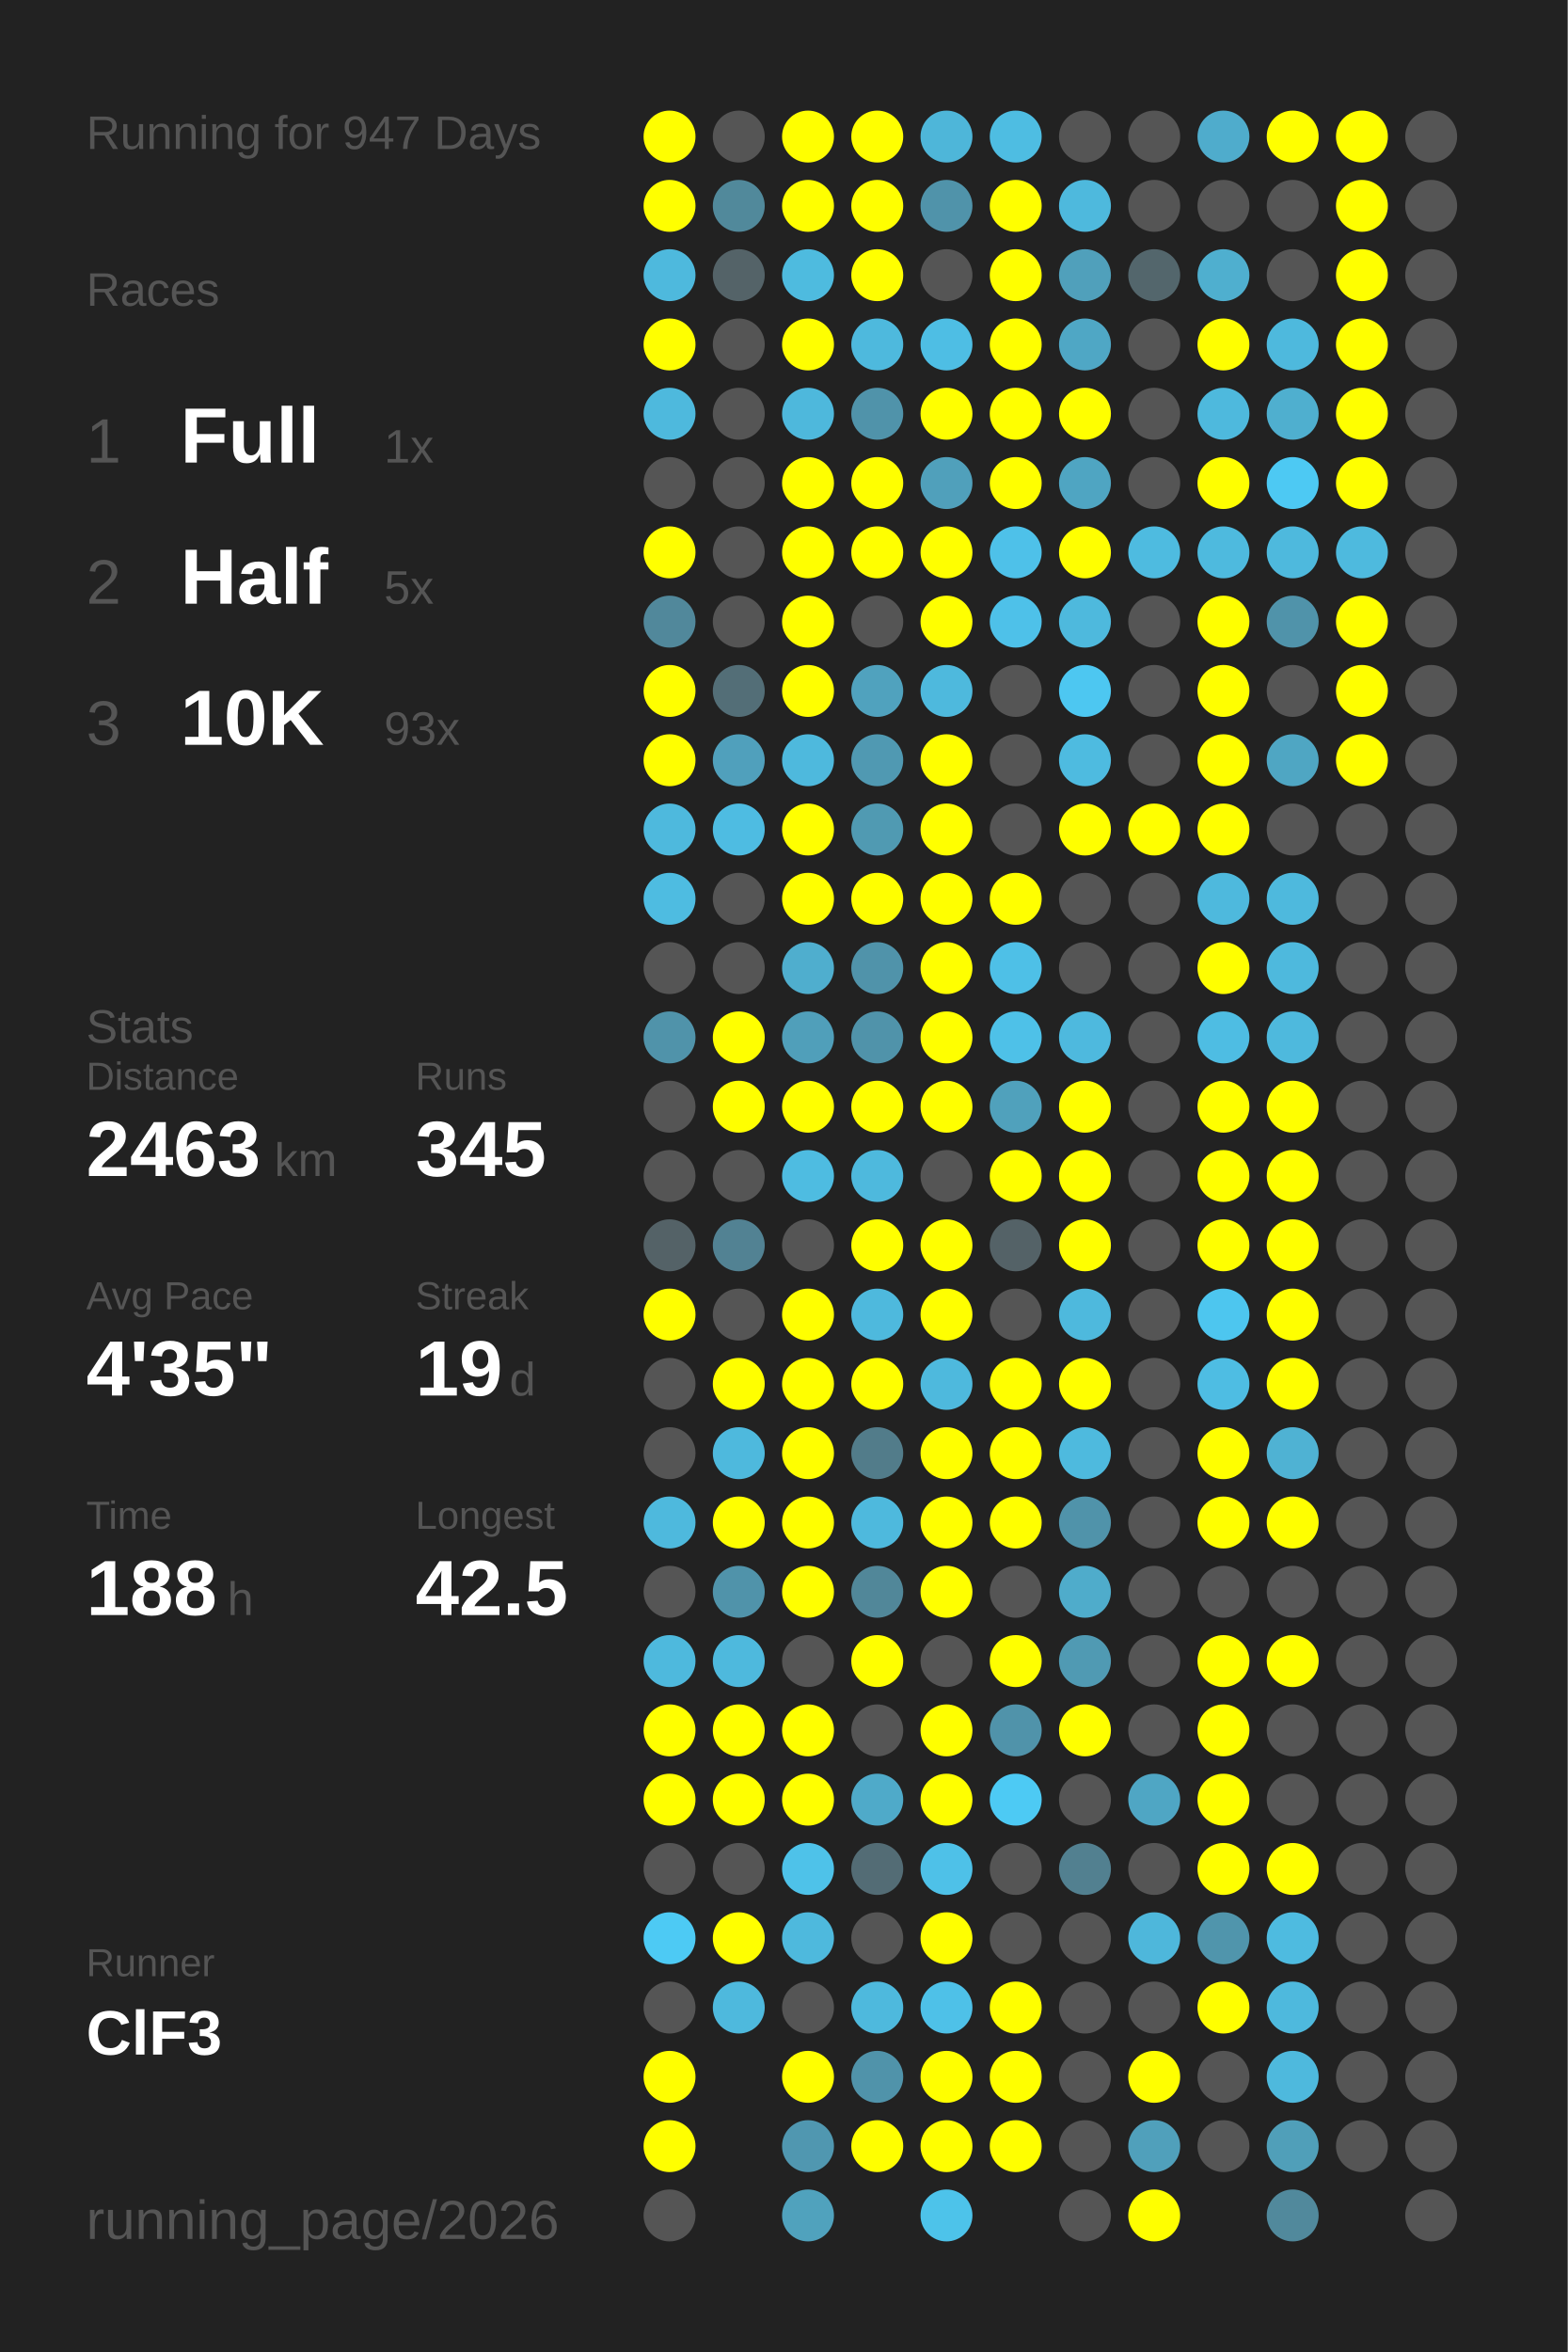
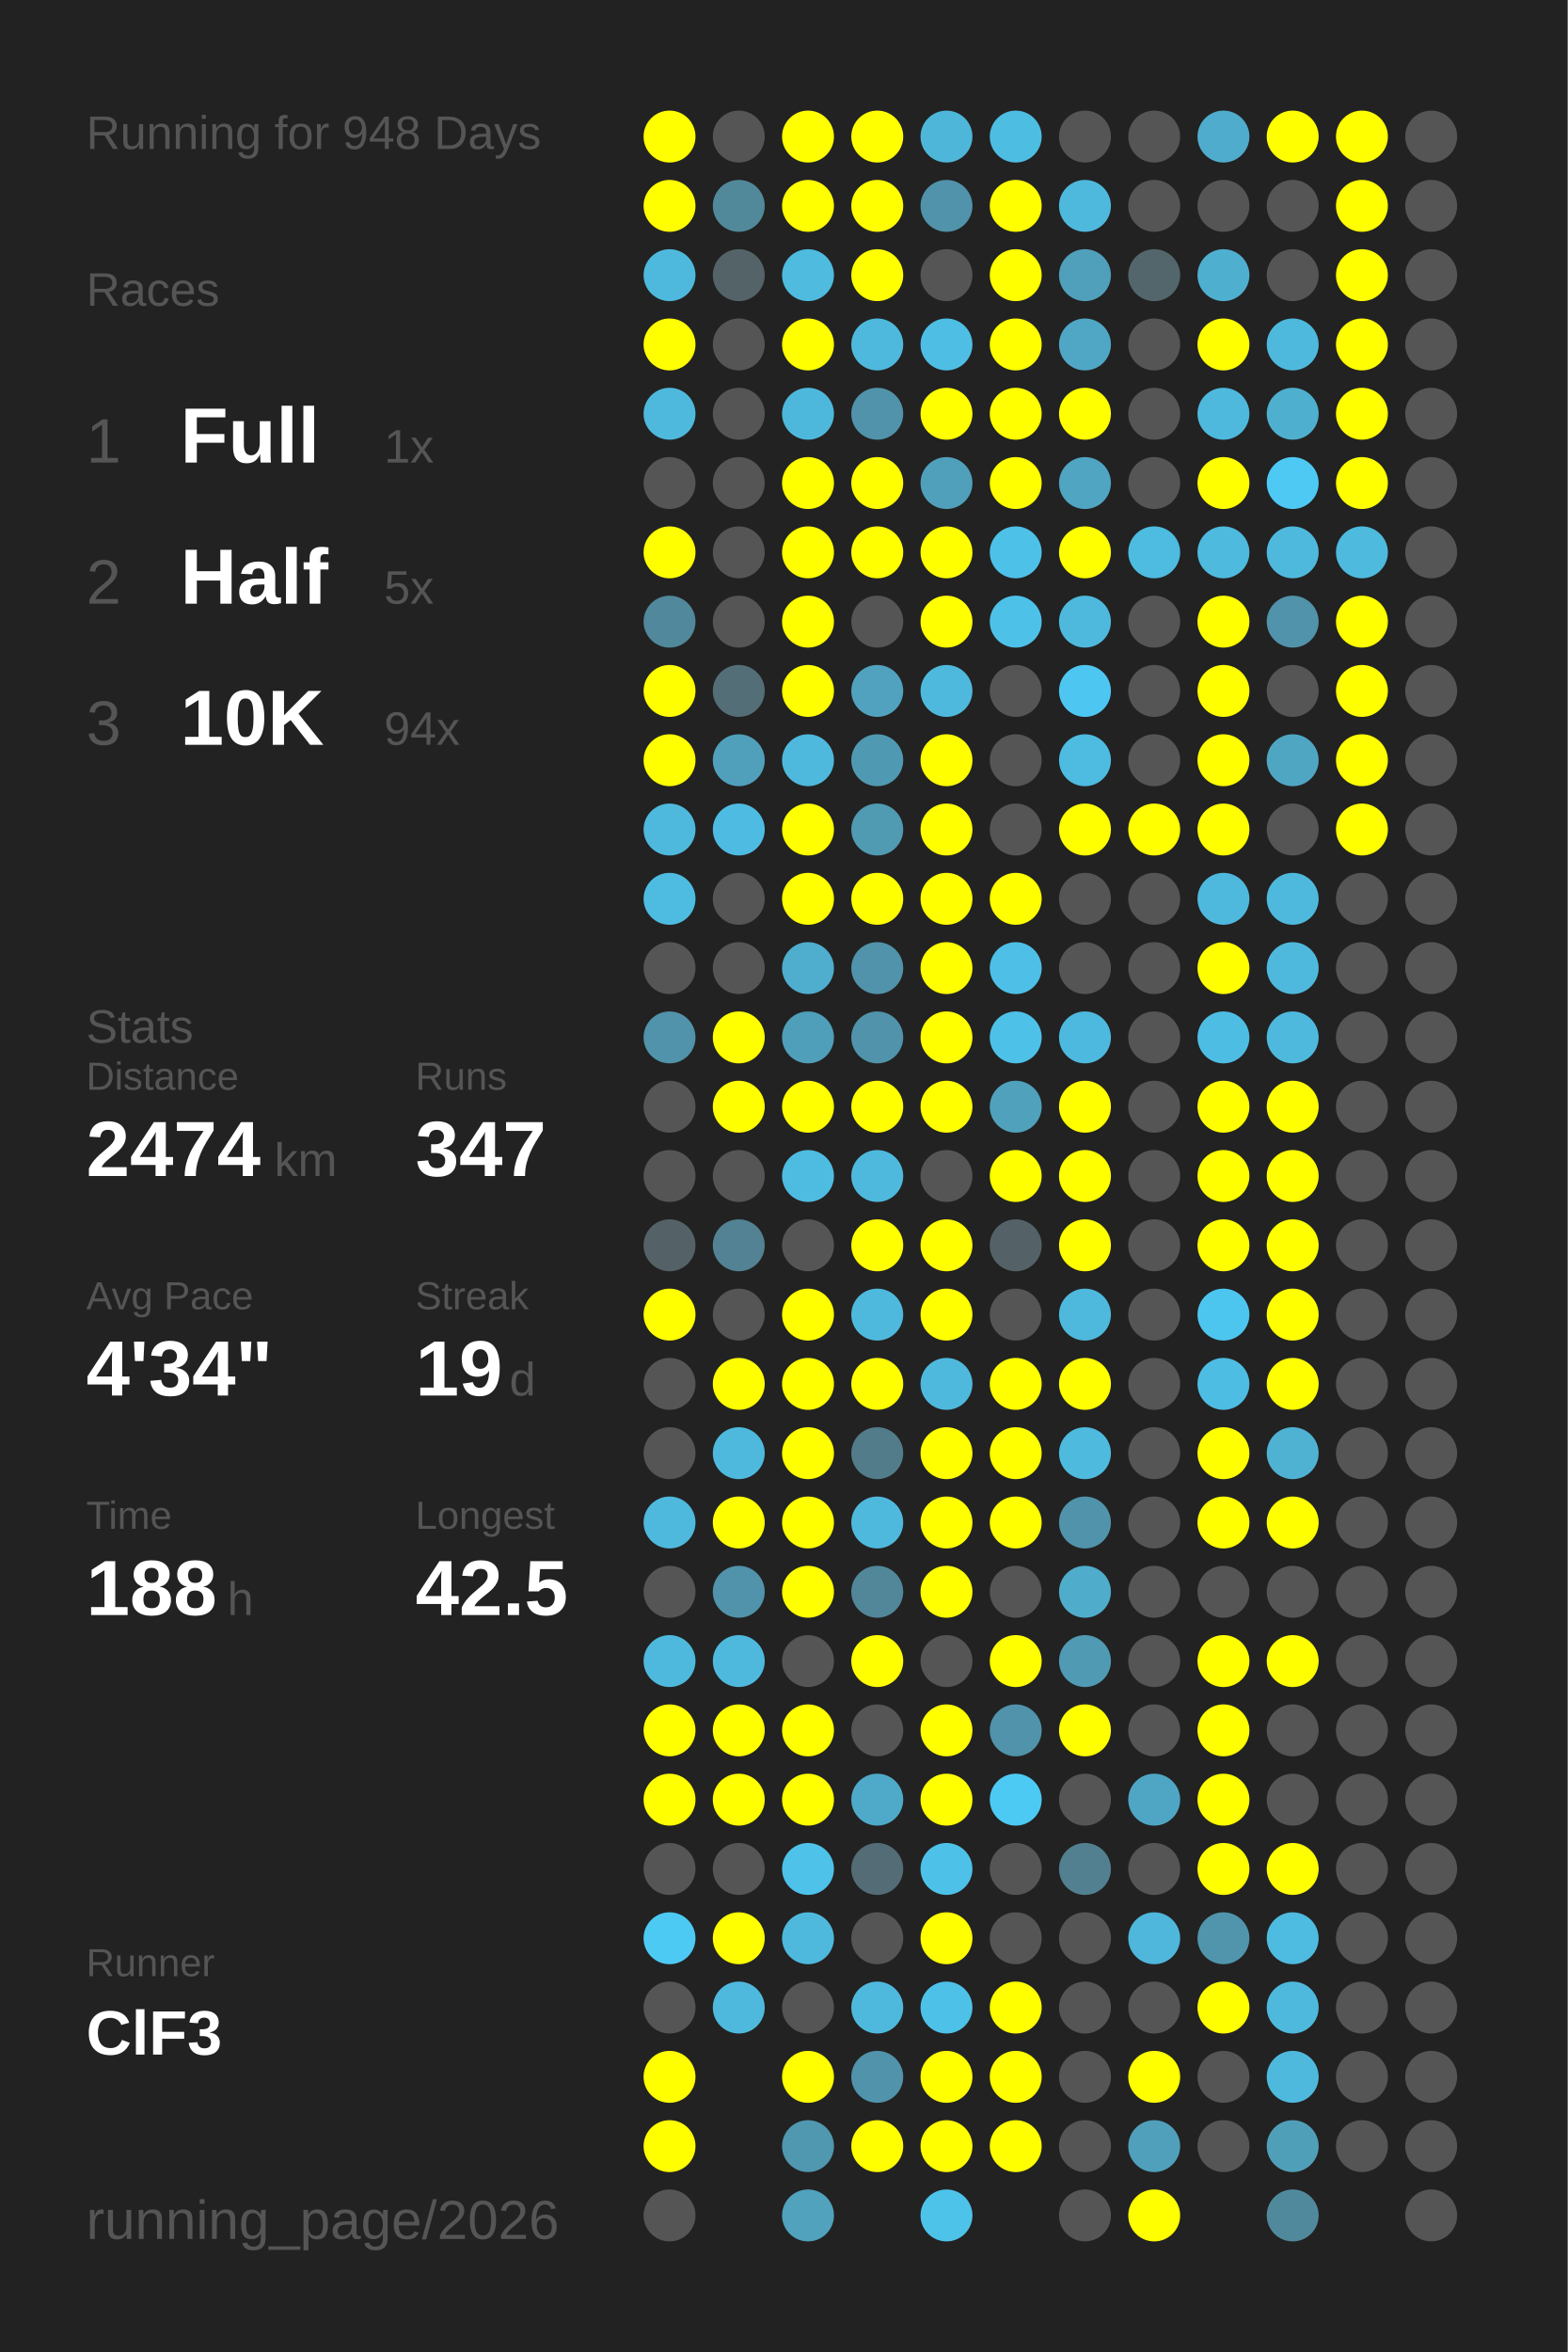
<svg xmlns="http://www.w3.org/2000/svg" baseProfile="full" height="300mm" version="1.1" viewBox="0,0,200,300" width="200mm">
  <defs />
  <rect fill="#222222" height="300" width="200" x="0" y="0" />
-   <text fill="#555555" style="font-size:6px; font-family:Arial;" x="11" y="19">Running for 947 Days</text>
+   <text fill="#555555" style="font-size:6px; font-family:Arial;" x="11" y="19">Running for 948 Days</text>
  <text fill="#555555" style="font-size:6px; font-family:Arial;" x="11" y="39">Races</text>
  <text fill="#555555" style="font-size:8px; font-family:Arial;" x="11" y="59">1</text>
  <text fill="#FFFFFF" style="font-size:10px; font-family:Arial; font-weight:bold;" x="23" y="59">Full</text>
  <text fill="#555555" style="font-size:6px; font-family:Arial;" x="49" y="59">1x</text>
  <text fill="#555555" style="font-size:8px; font-family:Arial;" x="11" y="77">2</text>
  <text fill="#FFFFFF" style="font-size:10px; font-family:Arial; font-weight:bold;" x="23" y="77">Half</text>
  <text fill="#555555" style="font-size:6px; font-family:Arial;" x="49" y="77">5x</text>
  <text fill="#555555" style="font-size:8px; font-family:Arial;" x="11" y="95">3</text>
  <text fill="#FFFFFF" style="font-size:10px; font-family:Arial; font-weight:bold;" x="23" y="95">10K</text>
-   <text fill="#555555" style="font-size:6px; font-family:Arial;" x="49" y="95">93x</text>
+   <text fill="#555555" style="font-size:6px; font-family:Arial;" x="49" y="95">94x</text>
  <text fill="#555555" style="font-size:6px; font-family:Arial;" x="11" y="133">Stats</text>
  <text fill="#555555" style="font-size:5px; font-family:Arial;" x="11" y="139">Distance</text>
-   <text fill="#FFFFFF" style="font-size:10px; font-family:Arial; font-weight:bold;" x="11" y="150">2463</text>
+   <text fill="#FFFFFF" style="font-size:10px; font-family:Arial; font-weight:bold;" x="11" y="150">2474</text>
  <text fill="#555555" style="font-size:6px; font-family:Arial;" x="35" y="150">km</text>
  <text fill="#555555" style="font-size:5px; font-family:Arial;" x="53" y="139">Runs</text>
-   <text fill="#FFFFFF" style="font-size:10px; font-family:Arial; font-weight:bold;" x="53" y="150">345</text>
+   <text fill="#FFFFFF" style="font-size:10px; font-family:Arial; font-weight:bold;" x="53" y="150">347</text>
  <text fill="#555555" style="font-size:5px; font-family:Arial;" x="11" y="167">Avg Pace</text>
-   <text fill="#FFFFFF" style="font-size:10px; font-family:Arial; font-weight:bold;" x="11" y="178">4'35"</text>
+   <text fill="#FFFFFF" style="font-size:10px; font-family:Arial; font-weight:bold;" x="11" y="178">4'34"</text>
  <text fill="#555555" style="font-size:5px; font-family:Arial;" x="53" y="167">Streak</text>
  <text fill="#FFFFFF" style="font-size:10px; font-family:Arial; font-weight:bold;" x="53" y="178">19</text>
  <text fill="#555555" style="font-size:6px; font-family:Arial;" x="65" y="178">d</text>
  <text fill="#555555" style="font-size:5px; font-family:Arial;" x="11" y="195">Time</text>
  <text fill="#FFFFFF" style="font-size:10px; font-family:Arial; font-weight:bold;" x="11" y="206">188</text>
  <text fill="#555555" style="font-size:6px; font-family:Arial;" x="29" y="206">h</text>
  <text fill="#555555" style="font-size:5px; font-family:Arial;" x="53" y="195">Longest</text>
  <text fill="#FFFFFF" style="font-size:10px; font-family:Arial; font-weight:bold;" x="53" y="206">42.5</text>
  <text fill="#555555" style="font-size:5px; font-family:Arial;" x="11" y="252.065">Runner</text>
  <text fill="#FFFFFF" style="font-size:8px; font-family:Arial; font-weight:bold;" x="11" y="262.065">ClF3</text>
  <text fill="#555555" style="font-size:7px; font-family:Arial;" x="11" y="285.581">running_page/2026</text>
  <circle cx="85.417" cy="17.419" fill="#FFFF00" r="3.312" />
  <circle cx="85.417" cy="26.258" fill="#FFFF00" r="3.312" />
  <circle cx="85.417" cy="35.097" fill="#4eb9dd" r="3.312" />
  <circle cx="85.417" cy="43.935" fill="#FFFF00" r="3.312" />
  <circle cx="85.417" cy="52.774" fill="#4eb9dd" r="3.312" />
  <circle cx="85.417" cy="61.613" fill="#555555" r="3.312" />
  <circle cx="85.417" cy="70.452" fill="#FFFF00" r="3.312" />
  <circle cx="85.417" cy="79.29" fill="#51889b" r="3.312" />
  <circle cx="85.417" cy="88.129" fill="#FFFF00" r="3.312" />
  <circle cx="85.417" cy="96.968" fill="#FFFF00" r="3.312" />
  <circle cx="85.417" cy="105.806" fill="#4eb9dd" r="3.312" />
  <circle cx="85.417" cy="114.645" fill="#4ebce1" r="3.312" />
  <circle cx="85.417" cy="123.484" fill="#555555" r="3.312" />
  <circle cx="85.417" cy="132.323" fill="#5093aa" r="3.312" />
  <circle cx="85.417" cy="141.161" fill="#555555" r="3.312" />
  <circle cx="85.417" cy="150" fill="#555555" r="3.312" />
  <circle cx="85.417" cy="158.839" fill="#546267" r="3.312" />
  <circle cx="85.417" cy="167.677" fill="#FFFF00" r="3.312" />
  <circle cx="85.417" cy="176.516" fill="#555555" r="3.312" />
  <circle cx="85.417" cy="185.355" fill="#555555" r="3.312" />
  <circle cx="85.417" cy="194.194" fill="#4eb9dd" r="3.312" />
  <circle cx="85.417" cy="203.032" fill="#555555" r="3.312" />
  <circle cx="85.417" cy="211.871" fill="#4eb9dd" r="3.312" />
  <circle cx="85.417" cy="220.71" fill="#FFFF00" r="3.312" />
  <circle cx="85.417" cy="229.548" fill="#FFFF00" r="3.312" />
  <circle cx="85.417" cy="238.387" fill="#555555" r="3.312" />
  <circle cx="85.417" cy="247.226" fill="#4dcaf4" r="3.312" />
  <circle cx="85.417" cy="256.065" fill="#555555" r="3.312" />
  <circle cx="85.417" cy="264.903" fill="#FFFF00" r="3.312" />
  <circle cx="85.417" cy="273.742" fill="#FFFF00" r="3.312" />
  <circle cx="85.417" cy="282.581" fill="#555555" r="3.312" />
  <circle cx="94.25" cy="17.419" fill="#555555" r="3.312" />
  <circle cx="94.25" cy="26.258" fill="#51899b" r="3.312" />
  <circle cx="94.25" cy="35.097" fill="#546368" r="3.312" />
  <circle cx="94.25" cy="43.935" fill="#555555" r="3.312" />
  <circle cx="94.25" cy="52.774" fill="#555555" r="3.312" />
  <circle cx="94.25" cy="61.613" fill="#555555" r="3.312" />
  <circle cx="94.25" cy="70.452" fill="#555555" r="3.312" />
  <circle cx="94.25" cy="79.29" fill="#555555" r="3.312" />
  <circle cx="94.25" cy="88.129" fill="#536e77" r="3.312" />
  <circle cx="94.25" cy="96.968" fill="#50a0bc" r="3.312" />
  <circle cx="94.25" cy="105.806" fill="#4ebce2" r="3.312" />
  <circle cx="94.25" cy="114.645" fill="#555555" r="3.312" />
  <circle cx="94.25" cy="123.484" fill="#555555" r="3.312" />
  <circle cx="94.25" cy="132.323" fill="#FFFF00" r="3.312" />
  <circle cx="94.25" cy="141.161" fill="#FFFF00" r="3.312" />
  <circle cx="94.25" cy="150" fill="#555555" r="3.312" />
  <circle cx="94.25" cy="158.839" fill="#528293" r="3.312" />
  <circle cx="94.25" cy="167.677" fill="#555555" r="3.312" />
  <circle cx="94.25" cy="176.516" fill="#FFFF00" r="3.312" />
  <circle cx="94.25" cy="185.355" fill="#4eb9dd" r="3.312" />
  <circle cx="94.25" cy="194.194" fill="#FFFF00" r="3.312" />
  <circle cx="94.25" cy="203.032" fill="#5093aa" r="3.312" />
  <circle cx="94.25" cy="211.871" fill="#4eb9dd" r="3.312" />
  <circle cx="94.25" cy="220.71" fill="#FFFF00" r="3.312" />
  <circle cx="94.25" cy="229.548" fill="#FFFF00" r="3.312" />
  <circle cx="94.25" cy="238.387" fill="#555555" r="3.312" />
  <circle cx="94.25" cy="247.226" fill="#FFFF00" r="3.312" />
  <circle cx="94.25" cy="256.065" fill="#4eb9dd" r="3.312" />
  <circle cx="103.083" cy="17.419" fill="#FFFF00" r="3.312" />
  <circle cx="103.083" cy="26.258" fill="#FFFF00" r="3.312" />
  <circle cx="103.083" cy="35.097" fill="#4ebbdf" r="3.312" />
  <circle cx="103.083" cy="43.935" fill="#FFFF00" r="3.312" />
  <circle cx="103.083" cy="52.774" fill="#4eb8dc" r="3.312" />
  <circle cx="103.083" cy="61.613" fill="#FFFF00" r="3.312" />
  <circle cx="103.083" cy="70.452" fill="#FFFF00" r="3.312" />
  <circle cx="103.083" cy="79.29" fill="#FFFF00" r="3.312" />
  <circle cx="103.083" cy="88.129" fill="#FFFF00" r="3.312" />
  <circle cx="103.083" cy="96.968" fill="#4eb9dd" r="3.312" />
  <circle cx="103.083" cy="105.806" fill="#FFFF00" r="3.312" />
  <circle cx="103.083" cy="114.645" fill="#FFFF00" r="3.312" />
  <circle cx="103.083" cy="123.484" fill="#4faece" r="3.312" />
  <circle cx="103.083" cy="132.323" fill="#509fba" r="3.312" />
  <circle cx="103.083" cy="141.161" fill="#FFFF00" r="3.312" />
  <circle cx="103.083" cy="150" fill="#4ebce1" r="3.312" />
  <circle cx="103.083" cy="158.839" fill="#555555" r="3.312" />
  <circle cx="103.083" cy="167.677" fill="#FFFF00" r="3.312" />
  <circle cx="103.083" cy="176.516" fill="#FFFF00" r="3.312" />
  <circle cx="103.083" cy="185.355" fill="#FFFF00" r="3.312" />
  <circle cx="103.083" cy="194.194" fill="#FFFF00" r="3.312" />
  <circle cx="103.083" cy="203.032" fill="#FFFF00" r="3.312" />
  <circle cx="103.083" cy="211.871" fill="#555555" r="3.312" />
  <circle cx="103.083" cy="220.71" fill="#FFFF00" r="3.312" />
  <circle cx="103.083" cy="229.548" fill="#FFFF00" r="3.312" />
  <circle cx="103.083" cy="238.387" fill="#4ec2e9" r="3.312" />
  <circle cx="103.083" cy="247.226" fill="#4eb9dd" r="3.312" />
  <circle cx="103.083" cy="256.065" fill="#555555" r="3.312" />
  <circle cx="103.083" cy="264.903" fill="#FFFF00" r="3.312" />
  <circle cx="103.083" cy="273.742" fill="#5097b0" r="3.312" />
  <circle cx="103.083" cy="282.581" fill="#50a2bd" r="3.312" />
  <circle cx="111.917" cy="17.419" fill="#FFFF00" r="3.312" />
  <circle cx="111.917" cy="26.258" fill="#FFFF00" r="3.312" />
  <circle cx="111.917" cy="35.097" fill="#FFFF00" r="3.312" />
  <circle cx="111.917" cy="43.935" fill="#4eb9dd" r="3.312" />
  <circle cx="111.917" cy="52.774" fill="#5093aa" r="3.312" />
  <circle cx="111.917" cy="61.613" fill="#FFFF00" r="3.312" />
  <circle cx="111.917" cy="70.452" fill="#FFFF00" r="3.312" />
  <circle cx="111.917" cy="79.29" fill="#555555" r="3.312" />
  <circle cx="111.917" cy="88.129" fill="#50a2be" r="3.312" />
  <circle cx="111.917" cy="96.968" fill="#5099b2" r="3.312" />
  <circle cx="111.917" cy="105.806" fill="#509ab2" r="3.312" />
  <circle cx="111.917" cy="114.645" fill="#FFFF00" r="3.312" />
  <circle cx="111.917" cy="123.484" fill="#5093aa" r="3.312" />
  <circle cx="111.917" cy="132.323" fill="#5093aa" r="3.312" />
  <circle cx="111.917" cy="141.161" fill="#FFFF00" r="3.312" />
  <circle cx="111.917" cy="150" fill="#4eb9dd" r="3.312" />
  <circle cx="111.917" cy="158.839" fill="#FFFF00" r="3.312" />
  <circle cx="111.917" cy="167.677" fill="#4eb9dd" r="3.312" />
  <circle cx="111.917" cy="176.516" fill="#FFFF00" r="3.312" />
  <circle cx="111.917" cy="185.355" fill="#527c8a" r="3.312" />
  <circle cx="111.917" cy="194.194" fill="#4eb9dd" r="3.312" />
  <circle cx="111.917" cy="203.032" fill="#518799" r="3.312" />
  <circle cx="111.917" cy="211.871" fill="#FFFF00" r="3.312" />
  <circle cx="111.917" cy="220.71" fill="#555555" r="3.312" />
  <circle cx="111.917" cy="229.548" fill="#4faac9" r="3.312" />
  <circle cx="111.917" cy="238.387" fill="#536c75" r="3.312" />
  <circle cx="111.917" cy="247.226" fill="#555555" r="3.312" />
  <circle cx="111.917" cy="256.065" fill="#4eb9dd" r="3.312" />
  <circle cx="111.917" cy="264.903" fill="#5093aa" r="3.312" />
  <circle cx="111.917" cy="273.742" fill="#FFFF00" r="3.312" />
  <circle cx="120.75" cy="17.419" fill="#4eb6d9" r="3.312" />
  <circle cx="120.75" cy="26.258" fill="#5093aa" r="3.312" />
  <circle cx="120.75" cy="35.097" fill="#555555" r="3.312" />
  <circle cx="120.75" cy="43.935" fill="#4ebee4" r="3.312" />
  <circle cx="120.75" cy="52.774" fill="#FFFF00" r="3.312" />
  <circle cx="120.75" cy="61.613" fill="#50a0bb" r="3.312" />
  <circle cx="120.75" cy="70.452" fill="#FFFF00" r="3.312" />
  <circle cx="120.75" cy="79.29" fill="#FFFF00" r="3.312" />
  <circle cx="120.75" cy="88.129" fill="#4eb9dd" r="3.312" />
  <circle cx="120.75" cy="96.968" fill="#FFFF00" r="3.312" />
  <circle cx="120.75" cy="105.806" fill="#FFFF00" r="3.312" />
  <circle cx="120.75" cy="114.645" fill="#FFFF00" r="3.312" />
  <circle cx="120.75" cy="123.484" fill="#FFFF00" r="3.312" />
  <circle cx="120.75" cy="132.323" fill="#FFFF00" r="3.312" />
  <circle cx="120.75" cy="141.161" fill="#FFFF00" r="3.312" />
  <circle cx="120.75" cy="150" fill="#555555" r="3.312" />
  <circle cx="120.75" cy="158.839" fill="#FFFF00" r="3.312" />
  <circle cx="120.75" cy="167.677" fill="#FFFF00" r="3.312" />
  <circle cx="120.75" cy="176.516" fill="#4eb9dd" r="3.312" />
  <circle cx="120.75" cy="185.355" fill="#FFFF00" r="3.312" />
  <circle cx="120.75" cy="194.194" fill="#FFFF00" r="3.312" />
  <circle cx="120.75" cy="203.032" fill="#FFFF00" r="3.312" />
  <circle cx="120.75" cy="211.871" fill="#555555" r="3.312" />
  <circle cx="120.75" cy="220.71" fill="#FFFF00" r="3.312" />
  <circle cx="120.75" cy="229.548" fill="#FFFF00" r="3.312" />
  <circle cx="120.75" cy="238.387" fill="#4ec1e8" r="3.312" />
  <circle cx="120.75" cy="247.226" fill="#FFFF00" r="3.312" />
  <circle cx="120.75" cy="256.065" fill="#4ec1e8" r="3.312" />
  <circle cx="120.75" cy="264.903" fill="#FFFF00" r="3.312" />
  <circle cx="120.75" cy="273.742" fill="#FFFF00" r="3.312" />
  <circle cx="120.75" cy="282.581" fill="#4dc3ea" r="3.312" />
  <circle cx="129.583" cy="17.419" fill="#4ebde2" r="3.312" />
  <circle cx="129.583" cy="26.258" fill="#FFFF00" r="3.312" />
  <circle cx="129.583" cy="35.097" fill="#FFFF00" r="3.312" />
  <circle cx="129.583" cy="43.935" fill="#FFFF00" r="3.312" />
  <circle cx="129.583" cy="52.774" fill="#FFFF00" r="3.312" />
  <circle cx="129.583" cy="61.613" fill="#FFFF00" r="3.312" />
  <circle cx="129.583" cy="70.452" fill="#4ec1e9" r="3.312" />
  <circle cx="129.583" cy="79.29" fill="#4ec1e9" r="3.312" />
  <circle cx="129.583" cy="88.129" fill="#555555" r="3.312" />
  <circle cx="129.583" cy="96.968" fill="#555555" r="3.312" />
  <circle cx="129.583" cy="105.806" fill="#555555" r="3.312" />
  <circle cx="129.583" cy="114.645" fill="#FFFF00" r="3.312" />
  <circle cx="129.583" cy="123.484" fill="#4ec0e7" r="3.312" />
  <circle cx="129.583" cy="132.323" fill="#4ec1e8" r="3.312" />
  <circle cx="129.583" cy="141.161" fill="#50a1bc" r="3.312" />
  <circle cx="129.583" cy="150" fill="#FFFF00" r="3.312" />
  <circle cx="129.583" cy="158.839" fill="#546267" r="3.312" />
  <circle cx="129.583" cy="167.677" fill="#555555" r="3.312" />
  <circle cx="129.583" cy="176.516" fill="#FFFF00" r="3.312" />
  <circle cx="129.583" cy="185.355" fill="#FFFF00" r="3.312" />
  <circle cx="129.583" cy="194.194" fill="#FFFF00" r="3.312" />
  <circle cx="129.583" cy="203.032" fill="#555555" r="3.312" />
  <circle cx="129.583" cy="211.871" fill="#FFFF00" r="3.312" />
  <circle cx="129.583" cy="220.71" fill="#5093aa" r="3.312" />
  <circle cx="129.583" cy="229.548" fill="#4dcaf4" r="3.312" />
  <circle cx="129.583" cy="238.387" fill="#555555" r="3.312" />
  <circle cx="129.583" cy="247.226" fill="#555555" r="3.312" />
  <circle cx="129.583" cy="256.065" fill="#FFFF00" r="3.312" />
  <circle cx="129.583" cy="264.903" fill="#FFFF00" r="3.312" />
  <circle cx="129.583" cy="273.742" fill="#FFFF00" r="3.312" />
  <circle cx="138.417" cy="17.419" fill="#555555" r="3.312" />
  <circle cx="138.417" cy="26.258" fill="#4eb9dd" r="3.312" />
  <circle cx="138.417" cy="35.097" fill="#50a0bb" r="3.312" />
  <circle cx="138.417" cy="43.935" fill="#4fa7c5" r="3.312" />
  <circle cx="138.417" cy="52.774" fill="#FFFF00" r="3.312" />
  <circle cx="138.417" cy="61.613" fill="#4fa5c2" r="3.312" />
  <circle cx="138.417" cy="70.452" fill="#FFFF00" r="3.312" />
  <circle cx="138.417" cy="79.29" fill="#4eb9dd" r="3.312" />
  <circle cx="138.417" cy="88.129" fill="#4dc7f1" r="3.312" />
  <circle cx="138.417" cy="96.968" fill="#4ebbe0" r="3.312" />
  <circle cx="138.417" cy="105.806" fill="#FFFF00" r="3.312" />
  <circle cx="138.417" cy="114.645" fill="#555555" r="3.312" />
  <circle cx="138.417" cy="123.484" fill="#555555" r="3.312" />
  <circle cx="138.417" cy="132.323" fill="#4eb9de" r="3.312" />
  <circle cx="138.417" cy="141.161" fill="#FFFF00" r="3.312" />
  <circle cx="138.417" cy="150" fill="#FFFF00" r="3.312" />
  <circle cx="138.417" cy="158.839" fill="#FFFF00" r="3.312" />
  <circle cx="138.417" cy="167.677" fill="#4eb9dd" r="3.312" />
  <circle cx="138.417" cy="176.516" fill="#FFFF00" r="3.312" />
  <circle cx="138.417" cy="185.355" fill="#4ebade" r="3.312" />
  <circle cx="138.417" cy="194.194" fill="#5093aa" r="3.312" />
  <circle cx="138.417" cy="203.032" fill="#4faccb" r="3.312" />
  <circle cx="138.417" cy="211.871" fill="#509ab3" r="3.312" />
  <circle cx="138.417" cy="220.71" fill="#FFFF00" r="3.312" />
  <circle cx="138.417" cy="229.548" fill="#555555" r="3.312" />
  <circle cx="138.417" cy="238.387" fill="#528090" r="3.312" />
  <circle cx="138.417" cy="247.226" fill="#555555" r="3.312" />
  <circle cx="138.417" cy="256.065" fill="#555555" r="3.312" />
  <circle cx="138.417" cy="264.903" fill="#555555" r="3.312" />
  <circle cx="138.417" cy="273.742" fill="#555555" r="3.312" />
  <circle cx="138.417" cy="282.581" fill="#555555" r="3.312" />
  <circle cx="147.25" cy="17.419" fill="#555555" r="3.312" />
  <circle cx="147.25" cy="26.258" fill="#555555" r="3.312" />
  <circle cx="147.25" cy="35.097" fill="#53666c" r="3.312" />
  <circle cx="147.25" cy="43.935" fill="#555555" r="3.312" />
  <circle cx="147.25" cy="52.774" fill="#555555" r="3.312" />
  <circle cx="147.25" cy="61.613" fill="#555555" r="3.312" />
  <circle cx="147.25" cy="70.452" fill="#4ebbe0" r="3.312" />
  <circle cx="147.25" cy="79.29" fill="#555555" r="3.312" />
  <circle cx="147.25" cy="88.129" fill="#555555" r="3.312" />
  <circle cx="147.25" cy="96.968" fill="#555555" r="3.312" />
  <circle cx="147.25" cy="105.806" fill="#FFFF00" r="3.312" />
  <circle cx="147.25" cy="114.645" fill="#555555" r="3.312" />
  <circle cx="147.25" cy="123.484" fill="#555555" r="3.312" />
  <circle cx="147.25" cy="132.323" fill="#555555" r="3.312" />
  <circle cx="147.25" cy="141.161" fill="#555555" r="3.312" />
  <circle cx="147.25" cy="150" fill="#555555" r="3.312" />
  <circle cx="147.25" cy="158.839" fill="#555555" r="3.312" />
  <circle cx="147.25" cy="167.677" fill="#555555" r="3.312" />
  <circle cx="147.25" cy="176.516" fill="#555555" r="3.312" />
  <circle cx="147.25" cy="185.355" fill="#555555" r="3.312" />
  <circle cx="147.25" cy="194.194" fill="#555555" r="3.312" />
  <circle cx="147.25" cy="203.032" fill="#555555" r="3.312" />
  <circle cx="147.25" cy="211.871" fill="#555555" r="3.312" />
  <circle cx="147.25" cy="220.71" fill="#555555" r="3.312" />
  <circle cx="147.25" cy="229.548" fill="#4fa6c4" r="3.312" />
  <circle cx="147.25" cy="238.387" fill="#555555" r="3.312" />
  <circle cx="147.25" cy="247.226" fill="#4eb7db" r="3.312" />
  <circle cx="147.25" cy="256.065" fill="#555555" r="3.312" />
  <circle cx="147.25" cy="264.903" fill="#FFFF00" r="3.312" />
  <circle cx="147.25" cy="273.742" fill="#50a0bb" r="3.312" />
  <circle cx="147.25" cy="282.581" fill="#FFFF00" r="3.312" />
  <circle cx="156.083" cy="17.419" fill="#4faccc" r="3.312" />
  <circle cx="156.083" cy="26.258" fill="#555555" r="3.312" />
  <circle cx="156.083" cy="35.097" fill="#4fafcf" r="3.312" />
  <circle cx="156.083" cy="43.935" fill="#FFFF00" r="3.312" />
  <circle cx="156.083" cy="52.774" fill="#4eb9dd" r="3.312" />
  <circle cx="156.083" cy="61.613" fill="#FFFF00" r="3.312" />
  <circle cx="156.083" cy="70.452" fill="#4ebade" r="3.312" />
  <circle cx="156.083" cy="79.29" fill="#FFFF00" r="3.312" />
  <circle cx="156.083" cy="88.129" fill="#FFFF00" r="3.312" />
  <circle cx="156.083" cy="96.968" fill="#FFFF00" r="3.312" />
  <circle cx="156.083" cy="105.806" fill="#FFFF00" r="3.312" />
  <circle cx="156.083" cy="114.645" fill="#4eb9dd" r="3.312" />
  <circle cx="156.083" cy="123.484" fill="#FFFF00" r="3.312" />
  <circle cx="156.083" cy="132.323" fill="#4ebde3" r="3.312" />
  <circle cx="156.083" cy="141.161" fill="#FFFF00" r="3.312" />
  <circle cx="156.083" cy="150" fill="#FFFF00" r="3.312" />
  <circle cx="156.083" cy="158.839" fill="#FFFF00" r="3.312" />
  <circle cx="156.083" cy="167.677" fill="#4dc6ef" r="3.312" />
  <circle cx="156.083" cy="176.516" fill="#4ebde3" r="3.312" />
  <circle cx="156.083" cy="185.355" fill="#FFFF00" r="3.312" />
  <circle cx="156.083" cy="194.194" fill="#FFFF00" r="3.312" />
  <circle cx="156.083" cy="203.032" fill="#555555" r="3.312" />
  <circle cx="156.083" cy="211.871" fill="#FFFF00" r="3.312" />
  <circle cx="156.083" cy="220.71" fill="#FFFF00" r="3.312" />
  <circle cx="156.083" cy="229.548" fill="#FFFF00" r="3.312" />
  <circle cx="156.083" cy="238.387" fill="#FFFF00" r="3.312" />
  <circle cx="156.083" cy="247.226" fill="#5095ac" r="3.312" />
  <circle cx="156.083" cy="256.065" fill="#FFFF00" r="3.312" />
  <circle cx="156.083" cy="264.903" fill="#555555" r="3.312" />
  <circle cx="156.083" cy="273.742" fill="#555555" r="3.312" />
  <circle cx="164.917" cy="17.419" fill="#FFFF00" r="3.312" />
  <circle cx="164.917" cy="26.258" fill="#555555" r="3.312" />
  <circle cx="164.917" cy="35.097" fill="#555555" r="3.312" />
  <circle cx="164.917" cy="43.935" fill="#4eb9dd" r="3.312" />
  <circle cx="164.917" cy="52.774" fill="#4fafcf" r="3.312" />
  <circle cx="164.917" cy="61.613" fill="#4dc9f3" r="3.312" />
  <circle cx="164.917" cy="70.452" fill="#4eb9dd" r="3.312" />
  <circle cx="164.917" cy="79.29" fill="#5093aa" r="3.312" />
  <circle cx="164.917" cy="88.129" fill="#555555" r="3.312" />
  <circle cx="164.917" cy="96.968" fill="#4fa6c3" r="3.312" />
  <circle cx="164.917" cy="105.806" fill="#555555" r="3.312" />
  <circle cx="164.917" cy="114.645" fill="#4eb9dd" r="3.312" />
  <circle cx="164.917" cy="123.484" fill="#4eb9dd" r="3.312" />
  <circle cx="164.917" cy="132.323" fill="#4eb9dd" r="3.312" />
  <circle cx="164.917" cy="141.161" fill="#FFFF00" r="3.312" />
  <circle cx="164.917" cy="150" fill="#FFFF00" r="3.312" />
  <circle cx="164.917" cy="158.839" fill="#FFFF00" r="3.312" />
  <circle cx="164.917" cy="167.677" fill="#FFFF00" r="3.312" />
  <circle cx="164.917" cy="176.516" fill="#FFFF00" r="3.312" />
  <circle cx="164.917" cy="185.355" fill="#4fb2d3" r="3.312" />
  <circle cx="164.917" cy="194.194" fill="#FFFF00" r="3.312" />
  <circle cx="164.917" cy="203.032" fill="#555555" r="3.312" />
  <circle cx="164.917" cy="211.871" fill="#FFFF00" r="3.312" />
  <circle cx="164.917" cy="220.71" fill="#555555" r="3.312" />
  <circle cx="164.917" cy="229.548" fill="#555555" r="3.312" />
  <circle cx="164.917" cy="238.387" fill="#FFFF00" r="3.312" />
  <circle cx="164.917" cy="247.226" fill="#4ebbe0" r="3.312" />
  <circle cx="164.917" cy="256.065" fill="#4eb9dd" r="3.312" />
  <circle cx="164.917" cy="264.903" fill="#4eb9dd" r="3.312" />
  <circle cx="164.917" cy="273.742" fill="#509fb9" r="3.312" />
  <circle cx="164.917" cy="282.581" fill="#51899c" r="3.312" />
  <circle cx="173.75" cy="17.419" fill="#FFFF00" r="3.312" />
  <circle cx="173.75" cy="26.258" fill="#FFFF00" r="3.312" />
  <circle cx="173.75" cy="35.097" fill="#FFFF00" r="3.312" />
  <circle cx="173.75" cy="43.935" fill="#FFFF00" r="3.312" />
  <circle cx="173.75" cy="52.774" fill="#FFFF00" r="3.312" />
  <circle cx="173.75" cy="61.613" fill="#FFFF00" r="3.312" />
  <circle cx="173.75" cy="70.452" fill="#4ebade" r="3.312" />
  <circle cx="173.75" cy="79.29" fill="#FFFF00" r="3.312" />
  <circle cx="173.75" cy="88.129" fill="#FFFF00" r="3.312" />
  <circle cx="173.75" cy="96.968" fill="#FFFF00" r="3.312" />
-   <circle cx="173.75" cy="105.806" fill="#555555" r="3.312" />
+   <circle cx="173.75" cy="105.806" fill="#FFFF00" r="3.312" />
  <circle cx="173.75" cy="114.645" fill="#555555" r="3.312" />
  <circle cx="173.75" cy="123.484" fill="#555555" r="3.312" />
  <circle cx="173.75" cy="132.323" fill="#555555" r="3.312" />
  <circle cx="173.75" cy="141.161" fill="#555555" r="3.312" />
  <circle cx="173.75" cy="150" fill="#555555" r="3.312" />
  <circle cx="173.75" cy="158.839" fill="#555555" r="3.312" />
  <circle cx="173.75" cy="167.677" fill="#555555" r="3.312" />
  <circle cx="173.75" cy="176.516" fill="#555555" r="3.312" />
  <circle cx="173.75" cy="185.355" fill="#555555" r="3.312" />
  <circle cx="173.75" cy="194.194" fill="#555555" r="3.312" />
  <circle cx="173.75" cy="203.032" fill="#555555" r="3.312" />
  <circle cx="173.75" cy="211.871" fill="#555555" r="3.312" />
  <circle cx="173.75" cy="220.71" fill="#555555" r="3.312" />
  <circle cx="173.75" cy="229.548" fill="#555555" r="3.312" />
  <circle cx="173.75" cy="238.387" fill="#555555" r="3.312" />
  <circle cx="173.75" cy="247.226" fill="#555555" r="3.312" />
  <circle cx="173.75" cy="256.065" fill="#555555" r="3.312" />
  <circle cx="173.75" cy="264.903" fill="#555555" r="3.312" />
  <circle cx="173.75" cy="273.742" fill="#555555" r="3.312" />
  <circle cx="182.583" cy="17.419" fill="#555555" r="3.312" />
  <circle cx="182.583" cy="26.258" fill="#555555" r="3.312" />
  <circle cx="182.583" cy="35.097" fill="#555555" r="3.312" />
  <circle cx="182.583" cy="43.935" fill="#555555" r="3.312" />
  <circle cx="182.583" cy="52.774" fill="#555555" r="3.312" />
  <circle cx="182.583" cy="61.613" fill="#555555" r="3.312" />
  <circle cx="182.583" cy="70.452" fill="#555555" r="3.312" />
  <circle cx="182.583" cy="79.29" fill="#555555" r="3.312" />
  <circle cx="182.583" cy="88.129" fill="#555555" r="3.312" />
  <circle cx="182.583" cy="96.968" fill="#555555" r="3.312" />
  <circle cx="182.583" cy="105.806" fill="#555555" r="3.312" />
  <circle cx="182.583" cy="114.645" fill="#555555" r="3.312" />
  <circle cx="182.583" cy="123.484" fill="#555555" r="3.312" />
  <circle cx="182.583" cy="132.323" fill="#555555" r="3.312" />
  <circle cx="182.583" cy="141.161" fill="#555555" r="3.312" />
  <circle cx="182.583" cy="150" fill="#555555" r="3.312" />
  <circle cx="182.583" cy="158.839" fill="#555555" r="3.312" />
  <circle cx="182.583" cy="167.677" fill="#555555" r="3.312" />
  <circle cx="182.583" cy="176.516" fill="#555555" r="3.312" />
  <circle cx="182.583" cy="185.355" fill="#555555" r="3.312" />
  <circle cx="182.583" cy="194.194" fill="#555555" r="3.312" />
  <circle cx="182.583" cy="203.032" fill="#555555" r="3.312" />
  <circle cx="182.583" cy="211.871" fill="#555555" r="3.312" />
  <circle cx="182.583" cy="220.71" fill="#555555" r="3.312" />
  <circle cx="182.583" cy="229.548" fill="#555555" r="3.312" />
  <circle cx="182.583" cy="238.387" fill="#555555" r="3.312" />
  <circle cx="182.583" cy="247.226" fill="#555555" r="3.312" />
  <circle cx="182.583" cy="256.065" fill="#555555" r="3.312" />
  <circle cx="182.583" cy="264.903" fill="#555555" r="3.312" />
  <circle cx="182.583" cy="273.742" fill="#555555" r="3.312" />
  <circle cx="182.583" cy="282.581" fill="#555555" r="3.312" />
</svg>
